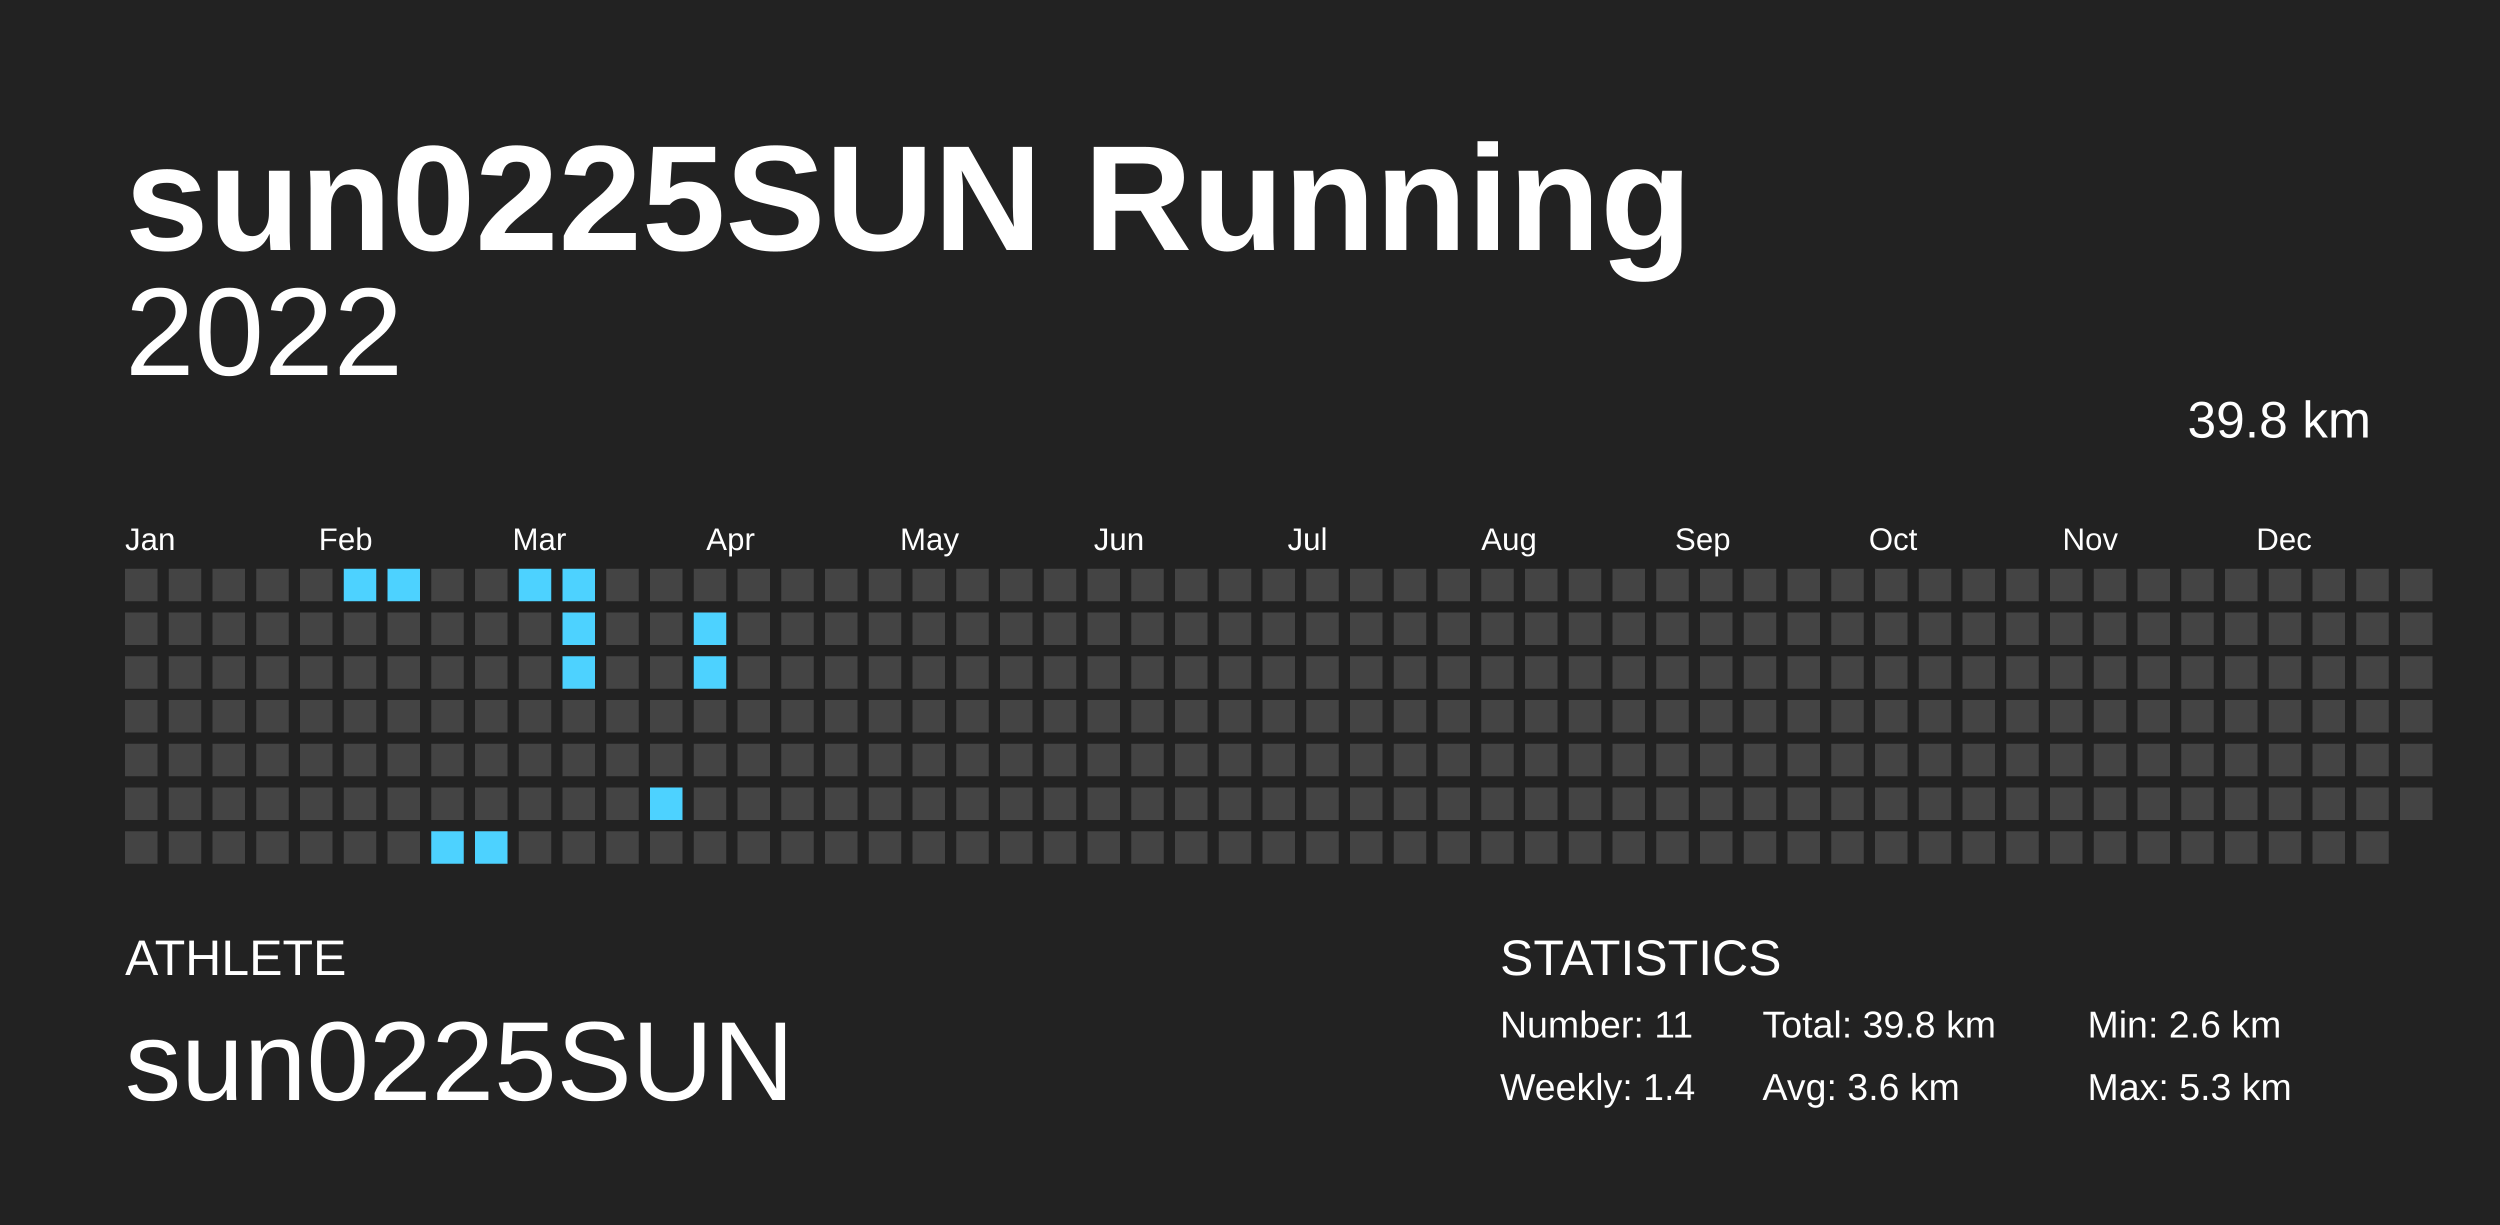
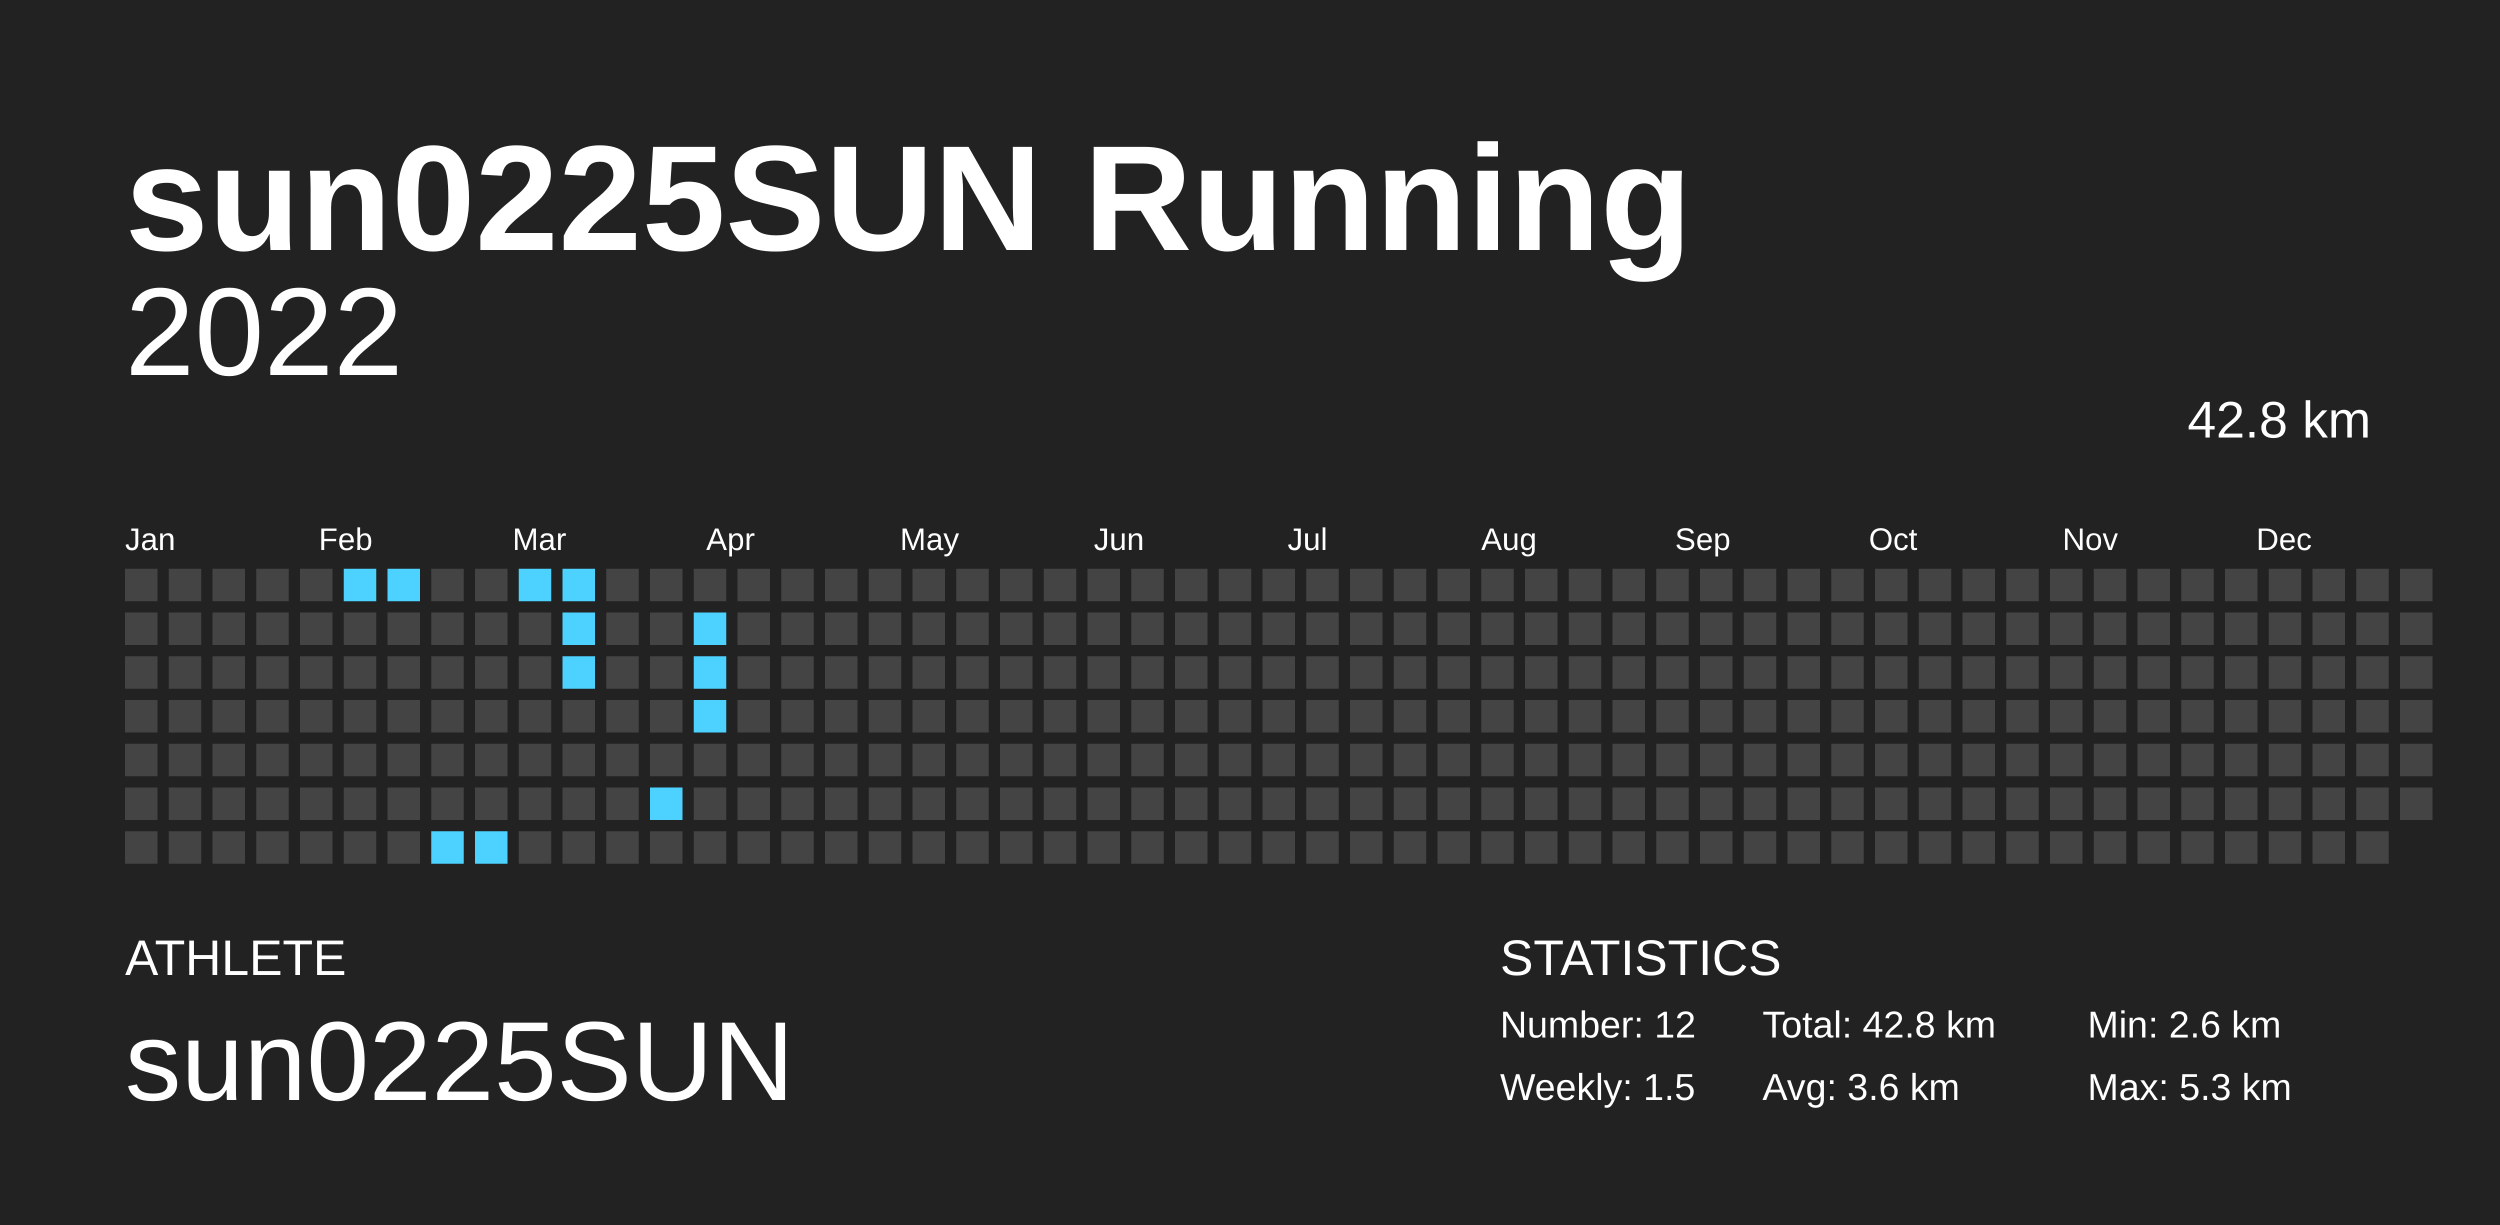
<svg xmlns="http://www.w3.org/2000/svg" baseProfile="full" height="98mm" version="1.1" viewBox="0,0,200,98" width="200mm">
  <defs />
  <rect fill="#222222" height="98" width="200" x="0" y="0" />
  <text fill="#FFFFFF" style="font-size:12px; font-family:Arial; font-weight:bold;" x="10" y="20">sun0225SUN Running</text>
  <text fill="#FFFFFF" style="font-size:4px; font-family:Arial" x="10" y="78">ATHLETE</text>
  <text fill="#FFFFFF" style="font-size:9px; font-family:Arial" x="10" y="88">sun0225SUN</text>
  <text fill="#FFFFFF" style="font-size:4px; font-family:Arial" x="120" y="78">STATISTICS</text>
-   <text fill="#FFFFFF" style="font-size:3px; font-family:Arial" x="120" y="83">Number: 11</text>
-   <text fill="#FFFFFF" style="font-size:3px; font-family:Arial" x="120" y="88">Weekly: 1.4</text>
-   <text fill="#FFFFFF" style="font-size:3px; font-family:Arial" x="141" y="83">Total: 39.8 km</text>
+   <text fill="#FFFFFF" style="font-size:3px; font-family:Arial" x="120" y="83">Number: 12</text>
+   <text fill="#FFFFFF" style="font-size:3px; font-family:Arial" x="120" y="88">Weekly: 1.5</text>
+   <text fill="#FFFFFF" style="font-size:3px; font-family:Arial" x="141" y="83">Total: 42.8 km</text>
  <text fill="#FFFFFF" style="font-size:3px; font-family:Arial" x="141" y="88">Avg: 3.6 km</text>
  <text fill="#FFFFFF" style="font-size:3px; font-family:Arial" x="167" y="83">Min: 2.6 km</text>
  <text fill="#FFFFFF" style="font-size:3px; font-family:Arial" x="167" y="88">Max: 5.3 km</text>
  <text alignment-baseline="hanging" fill="#FFFFFF" style="font-size:10.0px; font-family:Arial;" x="10" y="30">2022</text>
-   <text alignment-baseline="hanging" fill="#FFFFFF" style="font-size:4.125px; font-family:Arial;" x="175" y="35">39.8 km</text>
+   <text alignment-baseline="hanging" fill="#FFFFFF" style="font-size:4.125px; font-family:Arial;" x="175" y="35">42.8 km</text>
  <text fill="#FFFFFF" style="font-size:2.5px; font-family:Arial" x="10.0" y="44">Jan</text>
  <text fill="#FFFFFF" style="font-size:2.5px; font-family:Arial" x="25.5" y="44">Feb</text>
  <text fill="#FFFFFF" style="font-size:2.5px; font-family:Arial" x="41.0" y="44">Mar</text>
  <text fill="#FFFFFF" style="font-size:2.5px; font-family:Arial" x="56.5" y="44">Apr</text>
  <text fill="#FFFFFF" style="font-size:2.5px; font-family:Arial" x="72.0" y="44">May</text>
  <text fill="#FFFFFF" style="font-size:2.5px; font-family:Arial" x="87.5" y="44">Jun</text>
  <text fill="#FFFFFF" style="font-size:2.5px; font-family:Arial" x="103.0" y="44">Jul</text>
  <text fill="#FFFFFF" style="font-size:2.5px; font-family:Arial" x="118.5" y="44">Aug</text>
  <text fill="#FFFFFF" style="font-size:2.5px; font-family:Arial" x="134.0" y="44">Sep</text>
  <text fill="#FFFFFF" style="font-size:2.5px; font-family:Arial" x="149.5" y="44">Oct</text>
  <text fill="#FFFFFF" style="font-size:2.5px; font-family:Arial" x="165.0" y="44">Nov</text>
  <text fill="#FFFFFF" style="font-size:2.5px; font-family:Arial" x="180.5" y="44">Dec</text>
  <rect fill="#444444" height="2.6" width="2.6" x="10.0" y="45.5" />
  <rect fill="#444444" height="2.6" width="2.6" x="10.0" y="49.0" />
  <rect fill="#444444" height="2.6" width="2.6" x="10.0" y="52.5" />
  <rect fill="#444444" height="2.6" width="2.6" x="10.0" y="56.0" />
  <rect fill="#444444" height="2.6" width="2.6" x="10.0" y="59.5" />
  <rect fill="#444444" height="2.6" width="2.6" x="10.0" y="63.0" />
  <rect fill="#444444" height="2.6" width="2.6" x="10.0" y="66.5" />
  <rect fill="#444444" height="2.6" width="2.6" x="13.5" y="45.5" />
  <rect fill="#444444" height="2.6" width="2.6" x="13.5" y="49.0" />
  <rect fill="#444444" height="2.6" width="2.6" x="13.5" y="52.5" />
  <rect fill="#444444" height="2.6" width="2.6" x="13.5" y="56.0" />
  <rect fill="#444444" height="2.6" width="2.6" x="13.5" y="59.5" />
  <rect fill="#444444" height="2.6" width="2.6" x="13.5" y="63.0" />
  <rect fill="#444444" height="2.6" width="2.6" x="13.5" y="66.5" />
  <rect fill="#444444" height="2.6" width="2.6" x="17.0" y="45.5" />
  <rect fill="#444444" height="2.6" width="2.6" x="17.0" y="49.0" />
  <rect fill="#444444" height="2.6" width="2.6" x="17.0" y="52.5" />
  <rect fill="#444444" height="2.6" width="2.6" x="17.0" y="56.0" />
  <rect fill="#444444" height="2.6" width="2.6" x="17.0" y="59.5" />
  <rect fill="#444444" height="2.6" width="2.6" x="17.0" y="63.0" />
  <rect fill="#444444" height="2.6" width="2.6" x="17.0" y="66.5" />
  <rect fill="#444444" height="2.6" width="2.6" x="20.5" y="45.5" />
  <rect fill="#444444" height="2.6" width="2.6" x="20.5" y="49.0" />
  <rect fill="#444444" height="2.6" width="2.6" x="20.5" y="52.5" />
  <rect fill="#444444" height="2.6" width="2.6" x="20.5" y="56.0" />
  <rect fill="#444444" height="2.6" width="2.6" x="20.5" y="59.5" />
  <rect fill="#444444" height="2.6" width="2.6" x="20.5" y="63.0" />
  <rect fill="#444444" height="2.6" width="2.6" x="20.5" y="66.5" />
  <rect fill="#444444" height="2.6" width="2.6" x="24.0" y="45.5" />
  <rect fill="#444444" height="2.6" width="2.6" x="24.0" y="49.0" />
  <rect fill="#444444" height="2.6" width="2.6" x="24.0" y="52.5" />
  <rect fill="#444444" height="2.6" width="2.6" x="24.0" y="56.0" />
  <rect fill="#444444" height="2.6" width="2.6" x="24.0" y="59.5" />
  <rect fill="#444444" height="2.6" width="2.6" x="24.0" y="63.0" />
  <rect fill="#444444" height="2.6" width="2.6" x="24.0" y="66.5" />
  <rect fill="#4dd2ff" height="2.6" width="2.6" x="27.5" y="45.5" />
  <rect fill="#444444" height="2.6" width="2.6" x="27.5" y="49.0" />
  <rect fill="#444444" height="2.6" width="2.6" x="27.5" y="52.5" />
  <rect fill="#444444" height="2.6" width="2.6" x="27.5" y="56.0" />
  <rect fill="#444444" height="2.6" width="2.6" x="27.5" y="59.5" />
  <rect fill="#444444" height="2.6" width="2.6" x="27.5" y="63.0" />
  <rect fill="#444444" height="2.6" width="2.6" x="27.5" y="66.5" />
  <rect fill="#4dd2ff" height="2.6" width="2.6" x="31.0" y="45.5" />
  <rect fill="#444444" height="2.6" width="2.6" x="31.0" y="49.0" />
  <rect fill="#444444" height="2.6" width="2.6" x="31.0" y="52.5" />
  <rect fill="#444444" height="2.6" width="2.6" x="31.0" y="56.0" />
  <rect fill="#444444" height="2.6" width="2.6" x="31.0" y="59.5" />
  <rect fill="#444444" height="2.6" width="2.6" x="31.0" y="63.0" />
  <rect fill="#444444" height="2.6" width="2.6" x="31.0" y="66.5" />
  <rect fill="#444444" height="2.6" width="2.6" x="34.5" y="45.5" />
  <rect fill="#444444" height="2.6" width="2.6" x="34.5" y="49.0" />
  <rect fill="#444444" height="2.6" width="2.6" x="34.5" y="52.5" />
  <rect fill="#444444" height="2.6" width="2.6" x="34.5" y="56.0" />
  <rect fill="#444444" height="2.6" width="2.6" x="34.5" y="59.5" />
  <rect fill="#444444" height="2.6" width="2.6" x="34.5" y="63.0" />
  <rect fill="#4dd2ff" height="2.6" width="2.6" x="34.5" y="66.5" />
  <rect fill="#444444" height="2.6" width="2.6" x="38.0" y="45.5" />
  <rect fill="#444444" height="2.6" width="2.6" x="38.0" y="49.0" />
  <rect fill="#444444" height="2.6" width="2.6" x="38.0" y="52.5" />
  <rect fill="#444444" height="2.6" width="2.6" x="38.0" y="56.0" />
  <rect fill="#444444" height="2.6" width="2.6" x="38.0" y="59.5" />
  <rect fill="#444444" height="2.6" width="2.6" x="38.0" y="63.0" />
  <rect fill="#4dd2ff" height="2.6" width="2.6" x="38.0" y="66.5" />
  <rect fill="#4dd2ff" height="2.6" width="2.6" x="41.5" y="45.5" />
  <rect fill="#444444" height="2.6" width="2.6" x="41.5" y="49.0" />
  <rect fill="#444444" height="2.6" width="2.6" x="41.5" y="52.5" />
  <rect fill="#444444" height="2.6" width="2.6" x="41.5" y="56.0" />
  <rect fill="#444444" height="2.6" width="2.6" x="41.5" y="59.5" />
  <rect fill="#444444" height="2.6" width="2.6" x="41.5" y="63.0" />
  <rect fill="#444444" height="2.6" width="2.6" x="41.5" y="66.5" />
  <rect fill="#4dd2ff" height="2.6" width="2.6" x="45.0" y="45.5" />
  <rect fill="#4dd2ff" height="2.6" width="2.6" x="45.0" y="49.0" />
  <rect fill="#4dd2ff" height="2.6" width="2.6" x="45.0" y="52.5" />
  <rect fill="#444444" height="2.6" width="2.6" x="45.0" y="56.0" />
  <rect fill="#444444" height="2.6" width="2.6" x="45.0" y="59.5" />
  <rect fill="#444444" height="2.6" width="2.6" x="45.0" y="63.0" />
  <rect fill="#444444" height="2.6" width="2.6" x="45.0" y="66.5" />
  <rect fill="#444444" height="2.6" width="2.6" x="48.5" y="45.5" />
  <rect fill="#444444" height="2.6" width="2.6" x="48.5" y="49.0" />
  <rect fill="#444444" height="2.6" width="2.6" x="48.5" y="52.5" />
  <rect fill="#444444" height="2.6" width="2.6" x="48.5" y="56.0" />
  <rect fill="#444444" height="2.6" width="2.6" x="48.5" y="59.5" />
  <rect fill="#444444" height="2.6" width="2.6" x="48.5" y="63.0" />
  <rect fill="#444444" height="2.6" width="2.6" x="48.5" y="66.5" />
  <rect fill="#444444" height="2.6" width="2.6" x="52.0" y="45.5" />
  <rect fill="#444444" height="2.6" width="2.6" x="52.0" y="49.0" />
  <rect fill="#444444" height="2.6" width="2.6" x="52.0" y="52.5" />
  <rect fill="#444444" height="2.6" width="2.6" x="52.0" y="56.0" />
  <rect fill="#444444" height="2.6" width="2.6" x="52.0" y="59.5" />
  <rect fill="#4dd2ff" height="2.6" width="2.6" x="52.0" y="63.0" />
  <rect fill="#444444" height="2.6" width="2.6" x="52.0" y="66.5" />
  <rect fill="#444444" height="2.6" width="2.6" x="55.5" y="45.5" />
  <rect fill="#4dd2ff" height="2.6" width="2.6" x="55.5" y="49.0" />
  <rect fill="#4dd2ff" height="2.6" width="2.6" x="55.5" y="52.5" />
-   <rect fill="#444444" height="2.6" width="2.6" x="55.5" y="56.0" />
+   <rect fill="#4dd2ff" height="2.6" width="2.6" x="55.5" y="56.0" />
  <rect fill="#444444" height="2.6" width="2.6" x="55.5" y="59.5" />
  <rect fill="#444444" height="2.6" width="2.6" x="55.5" y="63.0" />
  <rect fill="#444444" height="2.6" width="2.6" x="55.5" y="66.5" />
  <rect fill="#444444" height="2.6" width="2.6" x="59.0" y="45.5" />
  <rect fill="#444444" height="2.6" width="2.6" x="59.0" y="49.0" />
  <rect fill="#444444" height="2.6" width="2.6" x="59.0" y="52.5" />
  <rect fill="#444444" height="2.6" width="2.6" x="59.0" y="56.0" />
  <rect fill="#444444" height="2.6" width="2.6" x="59.0" y="59.5" />
  <rect fill="#444444" height="2.6" width="2.6" x="59.0" y="63.0" />
  <rect fill="#444444" height="2.6" width="2.6" x="59.0" y="66.5" />
  <rect fill="#444444" height="2.6" width="2.6" x="62.5" y="45.5" />
  <rect fill="#444444" height="2.6" width="2.6" x="62.5" y="49.0" />
  <rect fill="#444444" height="2.6" width="2.6" x="62.5" y="52.5" />
  <rect fill="#444444" height="2.6" width="2.6" x="62.5" y="56.0" />
  <rect fill="#444444" height="2.6" width="2.6" x="62.5" y="59.5" />
  <rect fill="#444444" height="2.6" width="2.6" x="62.5" y="63.0" />
  <rect fill="#444444" height="2.6" width="2.6" x="62.5" y="66.5" />
  <rect fill="#444444" height="2.6" width="2.6" x="66.0" y="45.5" />
  <rect fill="#444444" height="2.6" width="2.6" x="66.0" y="49.0" />
  <rect fill="#444444" height="2.6" width="2.6" x="66.0" y="52.5" />
  <rect fill="#444444" height="2.6" width="2.6" x="66.0" y="56.0" />
  <rect fill="#444444" height="2.6" width="2.6" x="66.0" y="59.5" />
  <rect fill="#444444" height="2.6" width="2.6" x="66.0" y="63.0" />
  <rect fill="#444444" height="2.6" width="2.6" x="66.0" y="66.5" />
  <rect fill="#444444" height="2.6" width="2.6" x="69.5" y="45.5" />
  <rect fill="#444444" height="2.6" width="2.6" x="69.5" y="49.0" />
  <rect fill="#444444" height="2.6" width="2.6" x="69.5" y="52.5" />
  <rect fill="#444444" height="2.6" width="2.6" x="69.5" y="56.0" />
  <rect fill="#444444" height="2.6" width="2.6" x="69.5" y="59.5" />
  <rect fill="#444444" height="2.6" width="2.6" x="69.5" y="63.0" />
  <rect fill="#444444" height="2.6" width="2.6" x="69.5" y="66.5" />
  <rect fill="#444444" height="2.6" width="2.6" x="73.0" y="45.5" />
  <rect fill="#444444" height="2.6" width="2.6" x="73.0" y="49.0" />
  <rect fill="#444444" height="2.6" width="2.6" x="73.0" y="52.5" />
  <rect fill="#444444" height="2.6" width="2.6" x="73.0" y="56.0" />
  <rect fill="#444444" height="2.6" width="2.6" x="73.0" y="59.5" />
  <rect fill="#444444" height="2.6" width="2.6" x="73.0" y="63.0" />
  <rect fill="#444444" height="2.6" width="2.6" x="73.0" y="66.5" />
  <rect fill="#444444" height="2.6" width="2.6" x="76.5" y="45.5" />
  <rect fill="#444444" height="2.6" width="2.6" x="76.5" y="49.0" />
  <rect fill="#444444" height="2.6" width="2.6" x="76.5" y="52.5" />
  <rect fill="#444444" height="2.6" width="2.6" x="76.5" y="56.0" />
  <rect fill="#444444" height="2.6" width="2.6" x="76.5" y="59.5" />
  <rect fill="#444444" height="2.6" width="2.6" x="76.5" y="63.0" />
  <rect fill="#444444" height="2.6" width="2.6" x="76.5" y="66.5" />
  <rect fill="#444444" height="2.6" width="2.6" x="80.0" y="45.5" />
  <rect fill="#444444" height="2.6" width="2.6" x="80.0" y="49.0" />
  <rect fill="#444444" height="2.6" width="2.6" x="80.0" y="52.5" />
  <rect fill="#444444" height="2.6" width="2.6" x="80.0" y="56.0" />
  <rect fill="#444444" height="2.6" width="2.6" x="80.0" y="59.5" />
  <rect fill="#444444" height="2.6" width="2.6" x="80.0" y="63.0" />
  <rect fill="#444444" height="2.6" width="2.6" x="80.0" y="66.5" />
  <rect fill="#444444" height="2.6" width="2.6" x="83.5" y="45.5" />
  <rect fill="#444444" height="2.6" width="2.6" x="83.5" y="49.0" />
  <rect fill="#444444" height="2.6" width="2.6" x="83.5" y="52.5" />
  <rect fill="#444444" height="2.6" width="2.6" x="83.5" y="56.0" />
  <rect fill="#444444" height="2.6" width="2.6" x="83.5" y="59.5" />
  <rect fill="#444444" height="2.6" width="2.6" x="83.5" y="63.0" />
  <rect fill="#444444" height="2.6" width="2.6" x="83.5" y="66.5" />
  <rect fill="#444444" height="2.6" width="2.6" x="87.0" y="45.5" />
  <rect fill="#444444" height="2.6" width="2.6" x="87.0" y="49.0" />
  <rect fill="#444444" height="2.6" width="2.6" x="87.0" y="52.5" />
  <rect fill="#444444" height="2.6" width="2.6" x="87.0" y="56.0" />
  <rect fill="#444444" height="2.6" width="2.6" x="87.0" y="59.5" />
  <rect fill="#444444" height="2.6" width="2.6" x="87.0" y="63.0" />
  <rect fill="#444444" height="2.6" width="2.6" x="87.0" y="66.5" />
  <rect fill="#444444" height="2.6" width="2.6" x="90.5" y="45.5" />
  <rect fill="#444444" height="2.6" width="2.6" x="90.5" y="49.0" />
  <rect fill="#444444" height="2.6" width="2.6" x="90.5" y="52.5" />
  <rect fill="#444444" height="2.6" width="2.6" x="90.5" y="56.0" />
  <rect fill="#444444" height="2.6" width="2.6" x="90.5" y="59.5" />
  <rect fill="#444444" height="2.6" width="2.6" x="90.5" y="63.0" />
  <rect fill="#444444" height="2.6" width="2.6" x="90.5" y="66.5" />
  <rect fill="#444444" height="2.6" width="2.6" x="94.0" y="45.5" />
  <rect fill="#444444" height="2.6" width="2.6" x="94.0" y="49.0" />
  <rect fill="#444444" height="2.6" width="2.6" x="94.0" y="52.5" />
  <rect fill="#444444" height="2.6" width="2.6" x="94.0" y="56.0" />
  <rect fill="#444444" height="2.6" width="2.6" x="94.0" y="59.5" />
  <rect fill="#444444" height="2.6" width="2.6" x="94.0" y="63.0" />
  <rect fill="#444444" height="2.6" width="2.6" x="94.0" y="66.5" />
  <rect fill="#444444" height="2.6" width="2.6" x="97.5" y="45.5" />
  <rect fill="#444444" height="2.6" width="2.6" x="97.5" y="49.0" />
  <rect fill="#444444" height="2.6" width="2.6" x="97.5" y="52.5" />
  <rect fill="#444444" height="2.6" width="2.6" x="97.5" y="56.0" />
  <rect fill="#444444" height="2.6" width="2.6" x="97.5" y="59.5" />
  <rect fill="#444444" height="2.6" width="2.6" x="97.5" y="63.0" />
  <rect fill="#444444" height="2.6" width="2.6" x="97.5" y="66.5" />
  <rect fill="#444444" height="2.6" width="2.6" x="101.0" y="45.5" />
  <rect fill="#444444" height="2.6" width="2.6" x="101.0" y="49.0" />
  <rect fill="#444444" height="2.6" width="2.6" x="101.0" y="52.5" />
  <rect fill="#444444" height="2.6" width="2.6" x="101.0" y="56.0" />
  <rect fill="#444444" height="2.6" width="2.6" x="101.0" y="59.5" />
  <rect fill="#444444" height="2.6" width="2.6" x="101.0" y="63.0" />
  <rect fill="#444444" height="2.6" width="2.6" x="101.0" y="66.5" />
  <rect fill="#444444" height="2.6" width="2.6" x="104.5" y="45.5" />
  <rect fill="#444444" height="2.6" width="2.6" x="104.5" y="49.0" />
  <rect fill="#444444" height="2.6" width="2.6" x="104.5" y="52.5" />
  <rect fill="#444444" height="2.6" width="2.6" x="104.5" y="56.0" />
  <rect fill="#444444" height="2.6" width="2.6" x="104.5" y="59.5" />
  <rect fill="#444444" height="2.6" width="2.6" x="104.5" y="63.0" />
  <rect fill="#444444" height="2.6" width="2.6" x="104.5" y="66.5" />
  <rect fill="#444444" height="2.6" width="2.6" x="108.0" y="45.5" />
  <rect fill="#444444" height="2.6" width="2.6" x="108.0" y="49.0" />
  <rect fill="#444444" height="2.6" width="2.6" x="108.0" y="52.5" />
  <rect fill="#444444" height="2.6" width="2.6" x="108.0" y="56.0" />
  <rect fill="#444444" height="2.6" width="2.6" x="108.0" y="59.5" />
  <rect fill="#444444" height="2.6" width="2.6" x="108.0" y="63.0" />
  <rect fill="#444444" height="2.6" width="2.6" x="108.0" y="66.5" />
  <rect fill="#444444" height="2.6" width="2.6" x="111.5" y="45.5" />
  <rect fill="#444444" height="2.6" width="2.6" x="111.5" y="49.0" />
  <rect fill="#444444" height="2.6" width="2.6" x="111.5" y="52.5" />
  <rect fill="#444444" height="2.6" width="2.6" x="111.5" y="56.0" />
  <rect fill="#444444" height="2.6" width="2.6" x="111.5" y="59.5" />
  <rect fill="#444444" height="2.6" width="2.6" x="111.5" y="63.0" />
  <rect fill="#444444" height="2.6" width="2.6" x="111.5" y="66.5" />
  <rect fill="#444444" height="2.6" width="2.6" x="115.0" y="45.5" />
  <rect fill="#444444" height="2.6" width="2.6" x="115.0" y="49.0" />
  <rect fill="#444444" height="2.6" width="2.6" x="115.0" y="52.5" />
  <rect fill="#444444" height="2.6" width="2.6" x="115.0" y="56.0" />
  <rect fill="#444444" height="2.6" width="2.6" x="115.0" y="59.5" />
  <rect fill="#444444" height="2.6" width="2.6" x="115.0" y="63.0" />
  <rect fill="#444444" height="2.6" width="2.6" x="115.0" y="66.5" />
  <rect fill="#444444" height="2.6" width="2.6" x="118.5" y="45.5" />
  <rect fill="#444444" height="2.6" width="2.6" x="118.5" y="49.0" />
  <rect fill="#444444" height="2.6" width="2.6" x="118.5" y="52.5" />
  <rect fill="#444444" height="2.6" width="2.6" x="118.5" y="56.0" />
  <rect fill="#444444" height="2.6" width="2.6" x="118.5" y="59.5" />
  <rect fill="#444444" height="2.6" width="2.6" x="118.5" y="63.0" />
  <rect fill="#444444" height="2.6" width="2.6" x="118.5" y="66.5" />
  <rect fill="#444444" height="2.6" width="2.6" x="122.0" y="45.5" />
  <rect fill="#444444" height="2.6" width="2.6" x="122.0" y="49.0" />
  <rect fill="#444444" height="2.6" width="2.6" x="122.0" y="52.5" />
  <rect fill="#444444" height="2.6" width="2.6" x="122.0" y="56.0" />
  <rect fill="#444444" height="2.6" width="2.6" x="122.0" y="59.5" />
  <rect fill="#444444" height="2.6" width="2.6" x="122.0" y="63.0" />
  <rect fill="#444444" height="2.6" width="2.6" x="122.0" y="66.5" />
  <rect fill="#444444" height="2.6" width="2.6" x="125.5" y="45.5" />
  <rect fill="#444444" height="2.6" width="2.6" x="125.5" y="49.0" />
  <rect fill="#444444" height="2.6" width="2.6" x="125.5" y="52.5" />
  <rect fill="#444444" height="2.6" width="2.6" x="125.5" y="56.0" />
  <rect fill="#444444" height="2.6" width="2.6" x="125.5" y="59.5" />
  <rect fill="#444444" height="2.6" width="2.6" x="125.5" y="63.0" />
  <rect fill="#444444" height="2.6" width="2.6" x="125.5" y="66.5" />
  <rect fill="#444444" height="2.6" width="2.6" x="129.0" y="45.5" />
  <rect fill="#444444" height="2.6" width="2.6" x="129.0" y="49.0" />
  <rect fill="#444444" height="2.6" width="2.6" x="129.0" y="52.5" />
  <rect fill="#444444" height="2.6" width="2.6" x="129.0" y="56.0" />
  <rect fill="#444444" height="2.6" width="2.6" x="129.0" y="59.5" />
  <rect fill="#444444" height="2.6" width="2.6" x="129.0" y="63.0" />
  <rect fill="#444444" height="2.6" width="2.6" x="129.0" y="66.5" />
  <rect fill="#444444" height="2.6" width="2.6" x="132.5" y="45.5" />
  <rect fill="#444444" height="2.6" width="2.6" x="132.5" y="49.0" />
  <rect fill="#444444" height="2.6" width="2.6" x="132.5" y="52.5" />
  <rect fill="#444444" height="2.6" width="2.6" x="132.5" y="56.0" />
  <rect fill="#444444" height="2.6" width="2.6" x="132.5" y="59.5" />
  <rect fill="#444444" height="2.6" width="2.6" x="132.5" y="63.0" />
  <rect fill="#444444" height="2.6" width="2.6" x="132.5" y="66.5" />
  <rect fill="#444444" height="2.6" width="2.6" x="136.0" y="45.5" />
  <rect fill="#444444" height="2.6" width="2.6" x="136.0" y="49.0" />
  <rect fill="#444444" height="2.6" width="2.6" x="136.0" y="52.5" />
  <rect fill="#444444" height="2.6" width="2.6" x="136.0" y="56.0" />
  <rect fill="#444444" height="2.6" width="2.6" x="136.0" y="59.5" />
  <rect fill="#444444" height="2.6" width="2.6" x="136.0" y="63.0" />
  <rect fill="#444444" height="2.6" width="2.6" x="136.0" y="66.5" />
  <rect fill="#444444" height="2.6" width="2.6" x="139.5" y="45.5" />
  <rect fill="#444444" height="2.6" width="2.6" x="139.5" y="49.0" />
  <rect fill="#444444" height="2.6" width="2.6" x="139.5" y="52.5" />
  <rect fill="#444444" height="2.6" width="2.6" x="139.5" y="56.0" />
  <rect fill="#444444" height="2.6" width="2.6" x="139.5" y="59.5" />
  <rect fill="#444444" height="2.6" width="2.6" x="139.5" y="63.0" />
  <rect fill="#444444" height="2.6" width="2.6" x="139.5" y="66.5" />
  <rect fill="#444444" height="2.6" width="2.6" x="143.0" y="45.5" />
  <rect fill="#444444" height="2.6" width="2.6" x="143.0" y="49.0" />
  <rect fill="#444444" height="2.6" width="2.6" x="143.0" y="52.5" />
  <rect fill="#444444" height="2.6" width="2.6" x="143.0" y="56.0" />
  <rect fill="#444444" height="2.6" width="2.6" x="143.0" y="59.5" />
  <rect fill="#444444" height="2.6" width="2.6" x="143.0" y="63.0" />
  <rect fill="#444444" height="2.6" width="2.6" x="143.0" y="66.5" />
  <rect fill="#444444" height="2.6" width="2.6" x="146.5" y="45.5" />
  <rect fill="#444444" height="2.6" width="2.6" x="146.5" y="49.0" />
  <rect fill="#444444" height="2.6" width="2.6" x="146.5" y="52.5" />
  <rect fill="#444444" height="2.6" width="2.6" x="146.5" y="56.0" />
  <rect fill="#444444" height="2.6" width="2.6" x="146.5" y="59.5" />
  <rect fill="#444444" height="2.6" width="2.6" x="146.5" y="63.0" />
  <rect fill="#444444" height="2.6" width="2.6" x="146.5" y="66.5" />
  <rect fill="#444444" height="2.6" width="2.6" x="150.0" y="45.5" />
  <rect fill="#444444" height="2.6" width="2.6" x="150.0" y="49.0" />
  <rect fill="#444444" height="2.6" width="2.6" x="150.0" y="52.5" />
  <rect fill="#444444" height="2.6" width="2.6" x="150.0" y="56.0" />
  <rect fill="#444444" height="2.6" width="2.6" x="150.0" y="59.5" />
  <rect fill="#444444" height="2.6" width="2.6" x="150.0" y="63.0" />
  <rect fill="#444444" height="2.6" width="2.6" x="150.0" y="66.5" />
  <rect fill="#444444" height="2.6" width="2.6" x="153.5" y="45.5" />
  <rect fill="#444444" height="2.6" width="2.6" x="153.5" y="49.0" />
  <rect fill="#444444" height="2.6" width="2.6" x="153.5" y="52.5" />
  <rect fill="#444444" height="2.6" width="2.6" x="153.5" y="56.0" />
  <rect fill="#444444" height="2.6" width="2.6" x="153.5" y="59.5" />
  <rect fill="#444444" height="2.6" width="2.6" x="153.5" y="63.0" />
  <rect fill="#444444" height="2.6" width="2.6" x="153.5" y="66.5" />
  <rect fill="#444444" height="2.6" width="2.6" x="157.0" y="45.5" />
  <rect fill="#444444" height="2.6" width="2.6" x="157.0" y="49.0" />
  <rect fill="#444444" height="2.6" width="2.6" x="157.0" y="52.5" />
  <rect fill="#444444" height="2.6" width="2.6" x="157.0" y="56.0" />
  <rect fill="#444444" height="2.6" width="2.6" x="157.0" y="59.5" />
  <rect fill="#444444" height="2.6" width="2.6" x="157.0" y="63.0" />
  <rect fill="#444444" height="2.6" width="2.6" x="157.0" y="66.5" />
  <rect fill="#444444" height="2.6" width="2.6" x="160.5" y="45.5" />
  <rect fill="#444444" height="2.6" width="2.6" x="160.5" y="49.0" />
  <rect fill="#444444" height="2.6" width="2.6" x="160.5" y="52.5" />
  <rect fill="#444444" height="2.6" width="2.6" x="160.5" y="56.0" />
  <rect fill="#444444" height="2.6" width="2.6" x="160.5" y="59.5" />
  <rect fill="#444444" height="2.6" width="2.6" x="160.5" y="63.0" />
  <rect fill="#444444" height="2.6" width="2.6" x="160.5" y="66.5" />
  <rect fill="#444444" height="2.6" width="2.6" x="164.0" y="45.5" />
  <rect fill="#444444" height="2.6" width="2.6" x="164.0" y="49.0" />
  <rect fill="#444444" height="2.6" width="2.6" x="164.0" y="52.5" />
  <rect fill="#444444" height="2.6" width="2.6" x="164.0" y="56.0" />
  <rect fill="#444444" height="2.6" width="2.6" x="164.0" y="59.5" />
  <rect fill="#444444" height="2.6" width="2.6" x="164.0" y="63.0" />
  <rect fill="#444444" height="2.6" width="2.6" x="164.0" y="66.5" />
  <rect fill="#444444" height="2.6" width="2.6" x="167.5" y="45.5" />
  <rect fill="#444444" height="2.6" width="2.6" x="167.5" y="49.0" />
  <rect fill="#444444" height="2.6" width="2.6" x="167.5" y="52.5" />
  <rect fill="#444444" height="2.6" width="2.6" x="167.5" y="56.0" />
  <rect fill="#444444" height="2.6" width="2.6" x="167.5" y="59.5" />
  <rect fill="#444444" height="2.6" width="2.6" x="167.5" y="63.0" />
  <rect fill="#444444" height="2.6" width="2.6" x="167.5" y="66.5" />
  <rect fill="#444444" height="2.6" width="2.6" x="171.0" y="45.5" />
  <rect fill="#444444" height="2.6" width="2.6" x="171.0" y="49.0" />
  <rect fill="#444444" height="2.6" width="2.6" x="171.0" y="52.5" />
  <rect fill="#444444" height="2.6" width="2.6" x="171.0" y="56.0" />
  <rect fill="#444444" height="2.6" width="2.6" x="171.0" y="59.5" />
  <rect fill="#444444" height="2.6" width="2.6" x="171.0" y="63.0" />
  <rect fill="#444444" height="2.6" width="2.6" x="171.0" y="66.5" />
  <rect fill="#444444" height="2.6" width="2.6" x="174.5" y="45.5" />
  <rect fill="#444444" height="2.6" width="2.6" x="174.5" y="49.0" />
  <rect fill="#444444" height="2.6" width="2.6" x="174.5" y="52.5" />
  <rect fill="#444444" height="2.6" width="2.6" x="174.5" y="56.0" />
  <rect fill="#444444" height="2.6" width="2.6" x="174.5" y="59.5" />
  <rect fill="#444444" height="2.6" width="2.6" x="174.5" y="63.0" />
  <rect fill="#444444" height="2.6" width="2.6" x="174.5" y="66.5" />
  <rect fill="#444444" height="2.6" width="2.6" x="178.0" y="45.5" />
  <rect fill="#444444" height="2.6" width="2.6" x="178.0" y="49.0" />
  <rect fill="#444444" height="2.6" width="2.6" x="178.0" y="52.5" />
  <rect fill="#444444" height="2.6" width="2.6" x="178.0" y="56.0" />
  <rect fill="#444444" height="2.6" width="2.6" x="178.0" y="59.5" />
  <rect fill="#444444" height="2.6" width="2.6" x="178.0" y="63.0" />
  <rect fill="#444444" height="2.6" width="2.6" x="178.0" y="66.5" />
  <rect fill="#444444" height="2.6" width="2.6" x="181.5" y="45.5" />
  <rect fill="#444444" height="2.6" width="2.6" x="181.5" y="49.0" />
  <rect fill="#444444" height="2.6" width="2.6" x="181.5" y="52.5" />
  <rect fill="#444444" height="2.6" width="2.6" x="181.5" y="56.0" />
  <rect fill="#444444" height="2.6" width="2.6" x="181.5" y="59.5" />
  <rect fill="#444444" height="2.6" width="2.6" x="181.5" y="63.0" />
  <rect fill="#444444" height="2.6" width="2.6" x="181.5" y="66.5" />
  <rect fill="#444444" height="2.6" width="2.6" x="185.0" y="45.5" />
  <rect fill="#444444" height="2.6" width="2.6" x="185.0" y="49.0" />
  <rect fill="#444444" height="2.6" width="2.6" x="185.0" y="52.5" />
  <rect fill="#444444" height="2.6" width="2.6" x="185.0" y="56.0" />
  <rect fill="#444444" height="2.6" width="2.6" x="185.0" y="59.5" />
  <rect fill="#444444" height="2.6" width="2.6" x="185.0" y="63.0" />
  <rect fill="#444444" height="2.6" width="2.6" x="185.0" y="66.5" />
  <rect fill="#444444" height="2.6" width="2.6" x="188.5" y="45.5" />
  <rect fill="#444444" height="2.6" width="2.6" x="188.5" y="49.0" />
  <rect fill="#444444" height="2.6" width="2.6" x="188.5" y="52.5" />
  <rect fill="#444444" height="2.6" width="2.6" x="188.5" y="56.0" />
  <rect fill="#444444" height="2.6" width="2.6" x="188.5" y="59.5" />
  <rect fill="#444444" height="2.6" width="2.6" x="188.5" y="63.0" />
  <rect fill="#444444" height="2.6" width="2.6" x="188.5" y="66.5" />
  <rect fill="#444444" height="2.6" width="2.6" x="192.0" y="45.5" />
  <rect fill="#444444" height="2.6" width="2.6" x="192.0" y="49.0" />
  <rect fill="#444444" height="2.6" width="2.6" x="192.0" y="52.5" />
  <rect fill="#444444" height="2.6" width="2.6" x="192.0" y="56.0" />
  <rect fill="#444444" height="2.6" width="2.6" x="192.0" y="59.5" />
  <rect fill="#444444" height="2.6" width="2.6" x="192.0" y="63.0" />
</svg>
